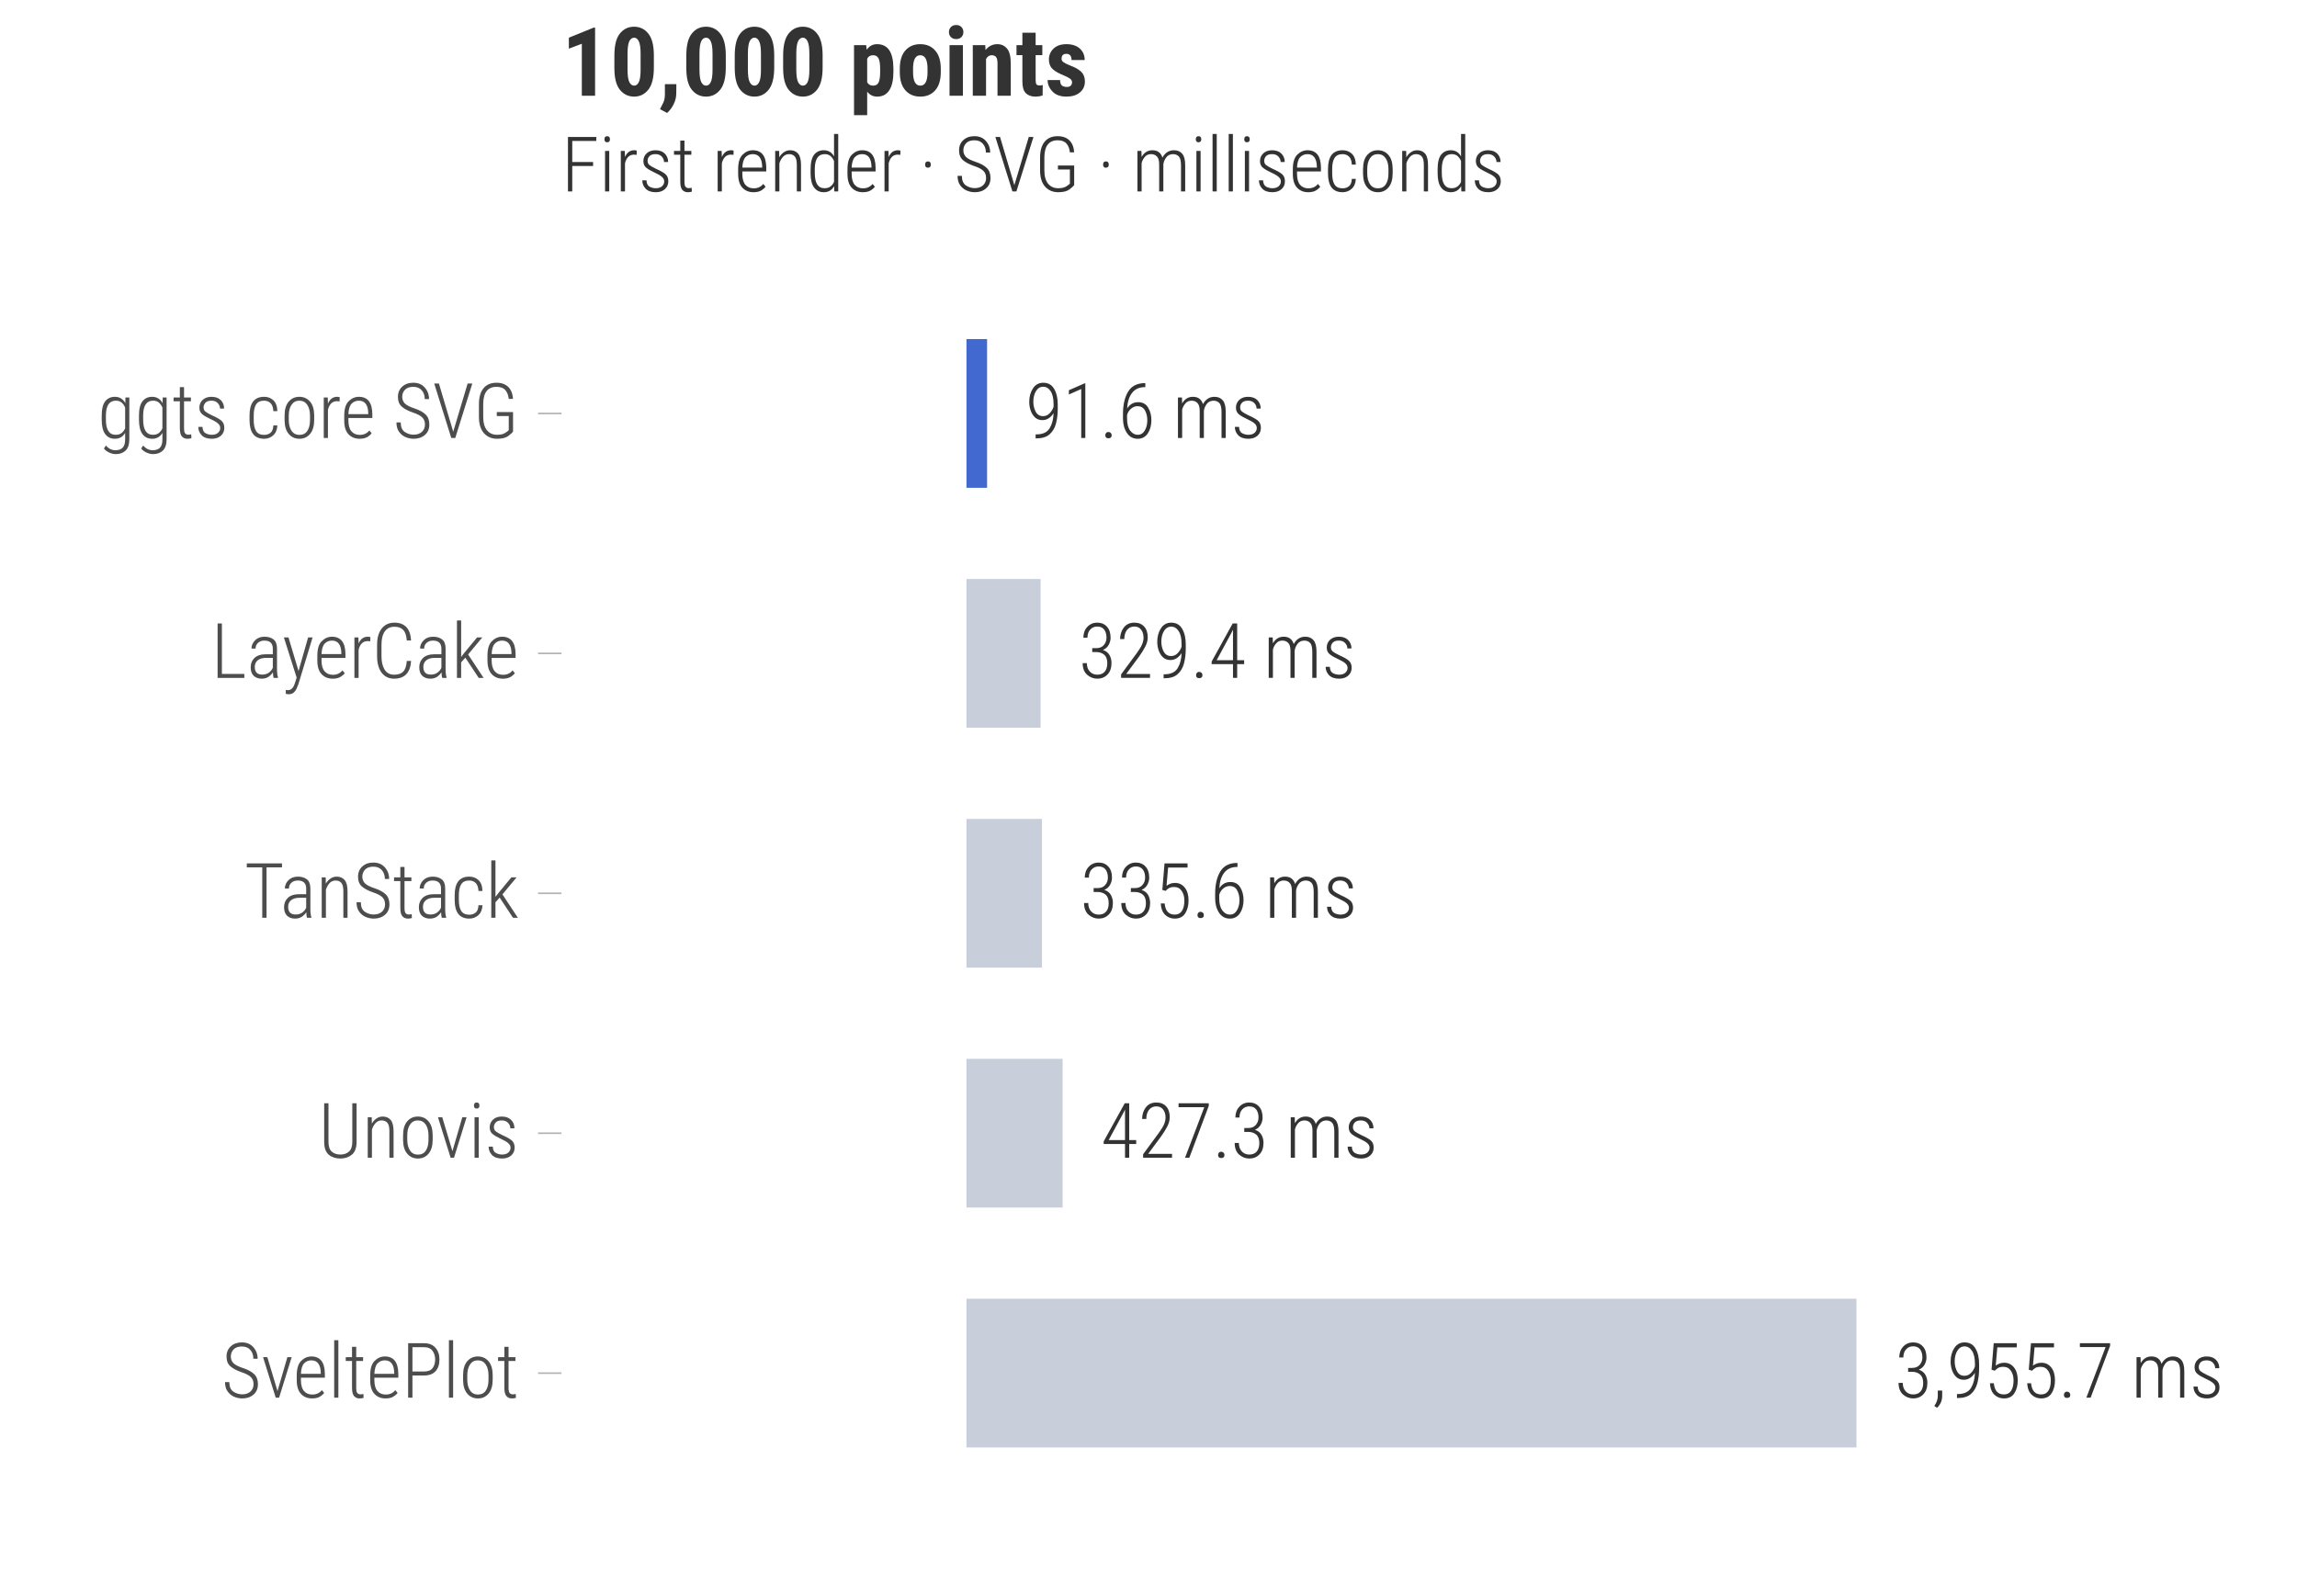
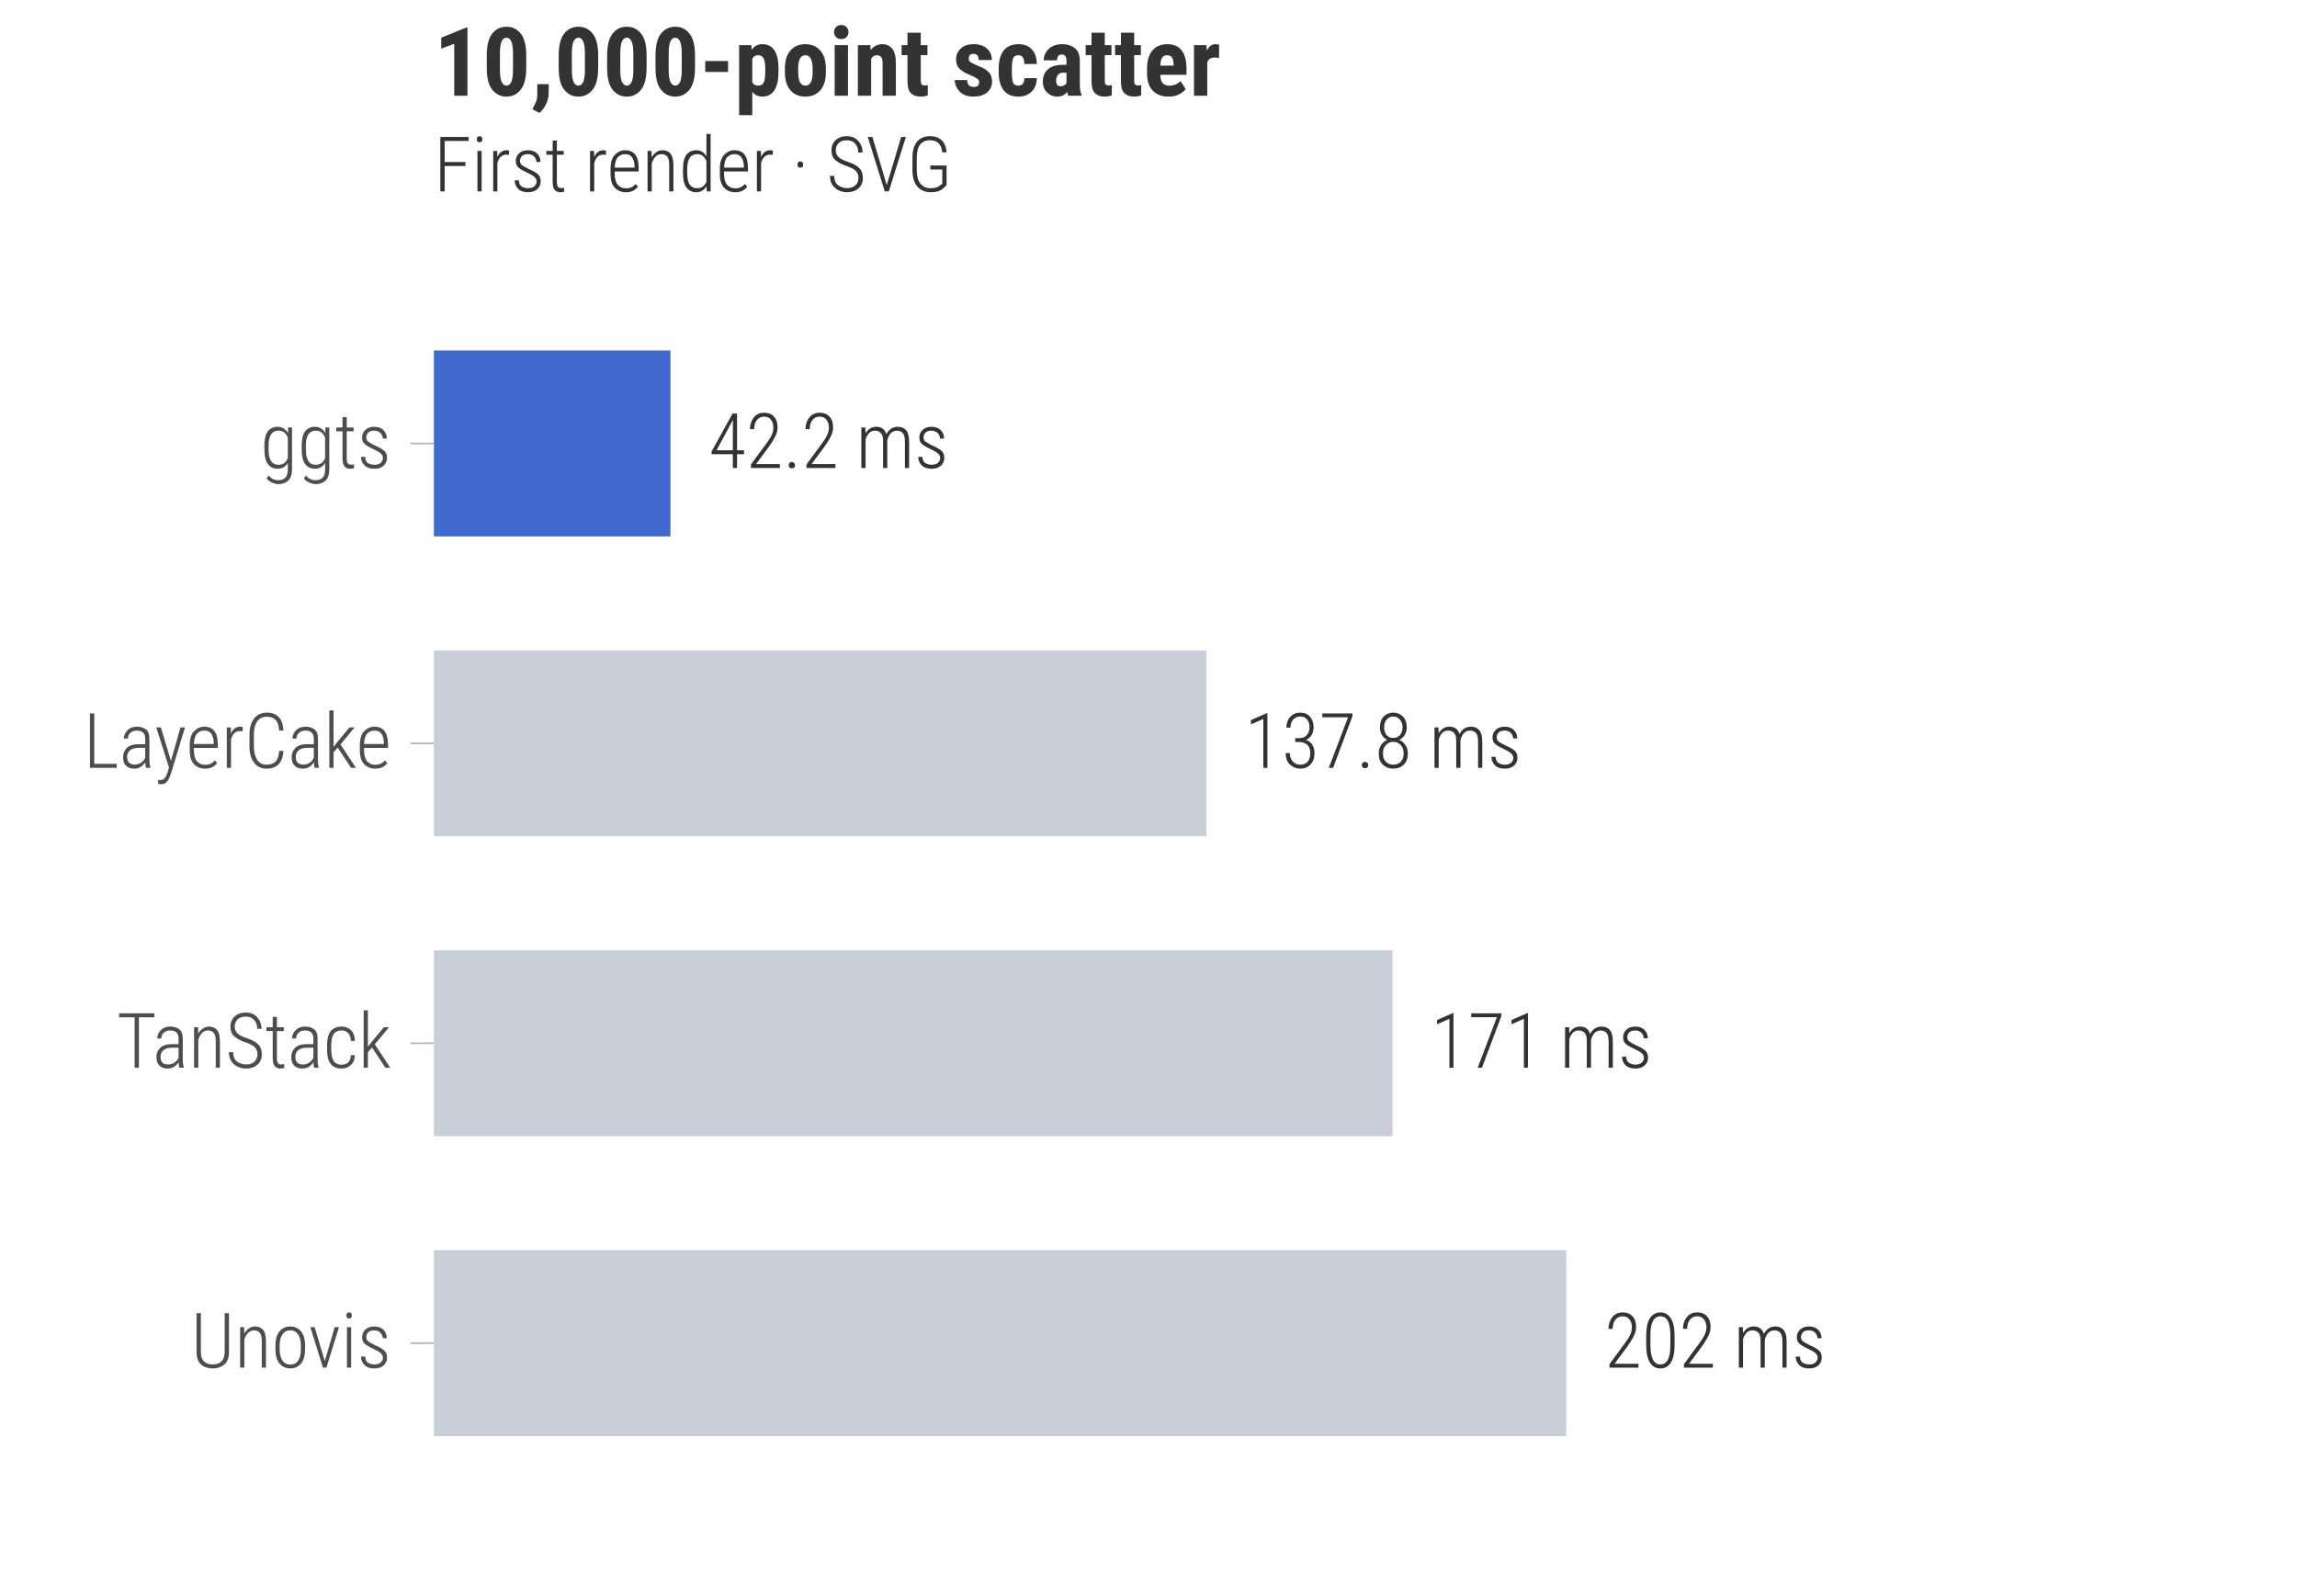
- <svg xmlns="http://www.w3.org/2000/svg" width="360" height="250" viewBox="0 0 360 250" role="img" aria-label="10,000 points. First render · SVG · milliseconds. Lower is better. ggts core SVG: 91.6 ms; LayerCake: 329.4 ms; TanStack: 335.6 ms; Unovis: 427.3 ms; SveltePlot: 3,955.7 ms." class="gg-plot" font-family="&quot;Roboto Condensed&quot;, &quot;Arial Narrow&quot;, Arial, sans-serif" font-size="11" font-weight="300" text-rendering="optimizeLegibility" shape-rendering="geometricPrecision">
+ <svg xmlns="http://www.w3.org/2000/svg" width="360" height="250" viewBox="0 0 360 250" role="img" aria-label="10,000-point scatter. First render · SVG. Lower is better. ggts 42.2 ms, LayerCake 137.8 ms, TanStack 171 ms, Unovis 202 ms." class="gg-plot" font-family="&quot;Roboto Condensed&quot;, &quot;Arial Narrow&quot;, Arial, sans-serif" font-size="11" font-weight="300" text-rendering="optimizeLegibility" shape-rendering="geometricPrecision">
  <rect class="gg-paper" width="360" height="250" fill="var(--gg-paper, #ffffff)" />
-   <text class="gg-title" x="88" y="15" font-size="15" font-weight="700" fill="var(--gg-ink, #333333)">10,000 points</text>
-   <text class="gg-subtitle" x="88" y="30" font-size="12" font-weight="300" fill="var(--gg-ink, #333333)">First render · SVG · milliseconds</text>
+   <text class="gg-title" x="68" y="15" font-size="15" font-weight="700" fill="var(--gg-ink, #333333)">10,000-point scatter</text>
+   <text class="gg-subtitle" x="68" y="30" font-size="12" font-weight="300" fill="var(--gg-ink, #333333)">First render · SVG</text>
  <defs>
    <clipPath id="gg-clip-0">
-       <rect width="268" height="188" />
+       <rect width="288" height="188" />
    </clipPath>
  </defs>
-   <g class="gg-panel" data-panel="0" transform="translate(88,46)">
-     <rect class="gg-panel-background" width="268" height="188" fill="var(--gg-panel, #ffffff)" />
+   <g class="gg-panel" data-panel="0" transform="translate(68,46)">
+     <rect class="gg-panel-background" width="288" height="188" fill="var(--gg-panel, #ffffff)" />
    <g class="gg-grid" stroke="var(--gg-grid, transparent)" stroke-width="0.25" vector-effect="non-scaling-stroke">
-       <line x1="63.47" y1="0" x2="63.47" y2="188" />
-       <line x1="134" y1="0" x2="134" y2="188" />
-       <line x1="204.53" y1="0" x2="204.53" y2="188" />
-       <line x1="0" y1="18.8" x2="268" y2="18.8" />
-       <line x1="0" y1="56.4" x2="268" y2="56.4" />
-       <line x1="0" y1="94" x2="268" y2="94" />
-       <line x1="0" y1="131.6" x2="268" y2="131.6" />
-       <line x1="0" y1="169.2" x2="268" y2="169.2" />
+       <line x1="0" y1="0" x2="0" y2="188" />
+       <line x1="87.86" y1="0" x2="87.86" y2="188" />
+       <line x1="175.72" y1="0" x2="175.72" y2="188" />
+       <line x1="263.58" y1="0" x2="263.58" y2="188" />
+       <line x1="0" y1="23.5" x2="288" y2="23.5" />
+       <line x1="0" y1="70.5" x2="288" y2="70.5" />
+       <line x1="0" y1="117.5" x2="288" y2="117.5" />
+       <line x1="0" y1="164.5" x2="288" y2="164.5" />
    </g>
    <g class="gg-marks" clip-path="url(#gg-clip-0)">
      <g class="gg-batch gg-rects" data-layer="0">
-         <rect x="63.47" y="7.14" width="3.23" height="23.31" fill="#4269d0" />
-         <rect x="63.47" y="44.74" width="11.62" height="23.31" fill="#c9cfda" />
-         <rect x="63.47" y="82.34" width="11.83" height="23.31" fill="#c9cfda" />
-         <rect x="63.47" y="119.94" width="15.07" height="23.31" fill="#c9cfda" />
-         <rect x="63.47" y="157.54" width="139.49" height="23.31" fill="#c9cfda" />
+         <rect x="0" y="8.93" width="37.08" height="29.14" fill="#4269d0" />
+         <rect x="0" y="55.93" width="121.07" height="29.14" fill="#c9cfda" />
+         <rect x="0" y="102.93" width="150.24" height="29.14" fill="#c9cfda" />
+         <rect x="0" y="149.93" width="177.47" height="29.14" fill="#c9cfda" />
      </g>
      <g class="gg-batch gg-glyphs" data-layer="1" font-size="12" text-anchor="start">
-         <text x="72.7" y="18.8" dy="0.32em" fill="var(--gg-ink, #333333)">91.6 ms</text>
-         <text x="81.09" y="56.4" dy="0.32em" fill="var(--gg-ink, #333333)">329.4 ms</text>
-         <text x="81.31" y="94" dy="0.32em" fill="var(--gg-ink, #333333)">335.6 ms</text>
-         <text x="84.54" y="131.6" dy="0.32em" fill="var(--gg-ink, #333333)">427.3 ms</text>
-         <text x="208.96" y="169.2" dy="0.32em" fill="var(--gg-ink, #333333)">3,955.7 ms</text>
+         <text x="43.08" y="23.5" dy="0.32em" fill="var(--gg-ink, #333333)">42.2 ms</text>
+         <text x="127.07" y="70.5" dy="0.32em" fill="var(--gg-ink, #333333)">137.8 ms</text>
+         <text x="156.24" y="117.5" dy="0.32em" fill="var(--gg-ink, #333333)">171 ms</text>
+         <text x="183.47" y="164.5" dy="0.32em" fill="var(--gg-ink, #333333)">202 ms</text>
      </g>
    </g>
-     <rect class="gg-panel-border" width="268" height="188" fill="none" stroke="var(--gg-panelBorder, transparent)" stroke-width="0.5" vector-effect="non-scaling-stroke" />
+     <rect class="gg-panel-border" width="288" height="188" fill="none" stroke="var(--gg-panelBorder, transparent)" stroke-width="0.5" vector-effect="non-scaling-stroke" />
  </g>
-   <g class="gg-axis gg-axis-y" transform="translate(88,46)">
-     <g class="gg-tick" transform="translate(0,18.8)">
+   <g class="gg-axis gg-axis-y" transform="translate(68,46)">
+     <g class="gg-tick" transform="translate(0,23.5)">
      <line x2="-3.67" stroke="var(--gg-tickColor, #b3b3b3)" stroke-width="0.25" vector-effect="non-scaling-stroke" />
-       <text x="-6.67" dy="0.32em" text-anchor="end" fill="var(--gg-axisText, #4d4d4d)" font-size="12" font-weight="300">ggts core SVG</text>
+       <text x="-6.67" dy="0.32em" text-anchor="end" fill="var(--gg-axisText, #4d4d4d)" font-size="12" font-weight="300">ggts</text>
    </g>
-     <g class="gg-tick" transform="translate(0,56.4)">
+     <g class="gg-tick" transform="translate(0,70.5)">
      <line x2="-3.67" stroke="var(--gg-tickColor, #b3b3b3)" stroke-width="0.25" vector-effect="non-scaling-stroke" />
      <text x="-6.67" dy="0.32em" text-anchor="end" fill="var(--gg-axisText, #4d4d4d)" font-size="12" font-weight="300">LayerCake</text>
    </g>
-     <g class="gg-tick" transform="translate(0,94)">
+     <g class="gg-tick" transform="translate(0,117.5)">
      <line x2="-3.67" stroke="var(--gg-tickColor, #b3b3b3)" stroke-width="0.25" vector-effect="non-scaling-stroke" />
      <text x="-6.67" dy="0.32em" text-anchor="end" fill="var(--gg-axisText, #4d4d4d)" font-size="12" font-weight="300">TanStack</text>
    </g>
-     <g class="gg-tick" transform="translate(0,131.6)">
+     <g class="gg-tick" transform="translate(0,164.5)">
      <line x2="-3.67" stroke="var(--gg-tickColor, #b3b3b3)" stroke-width="0.25" vector-effect="non-scaling-stroke" />
      <text x="-6.67" dy="0.32em" text-anchor="end" fill="var(--gg-axisText, #4d4d4d)" font-size="12" font-weight="300">Unovis</text>
    </g>
-     <g class="gg-tick" transform="translate(0,169.2)">
-       <line x2="-3.67" stroke="var(--gg-tickColor, #b3b3b3)" stroke-width="0.25" vector-effect="non-scaling-stroke" />
-       <text x="-6.67" dy="0.32em" text-anchor="end" fill="var(--gg-axisText, #4d4d4d)" font-size="12" font-weight="300">SveltePlot</text>
-     </g>
  </g>
</svg>
